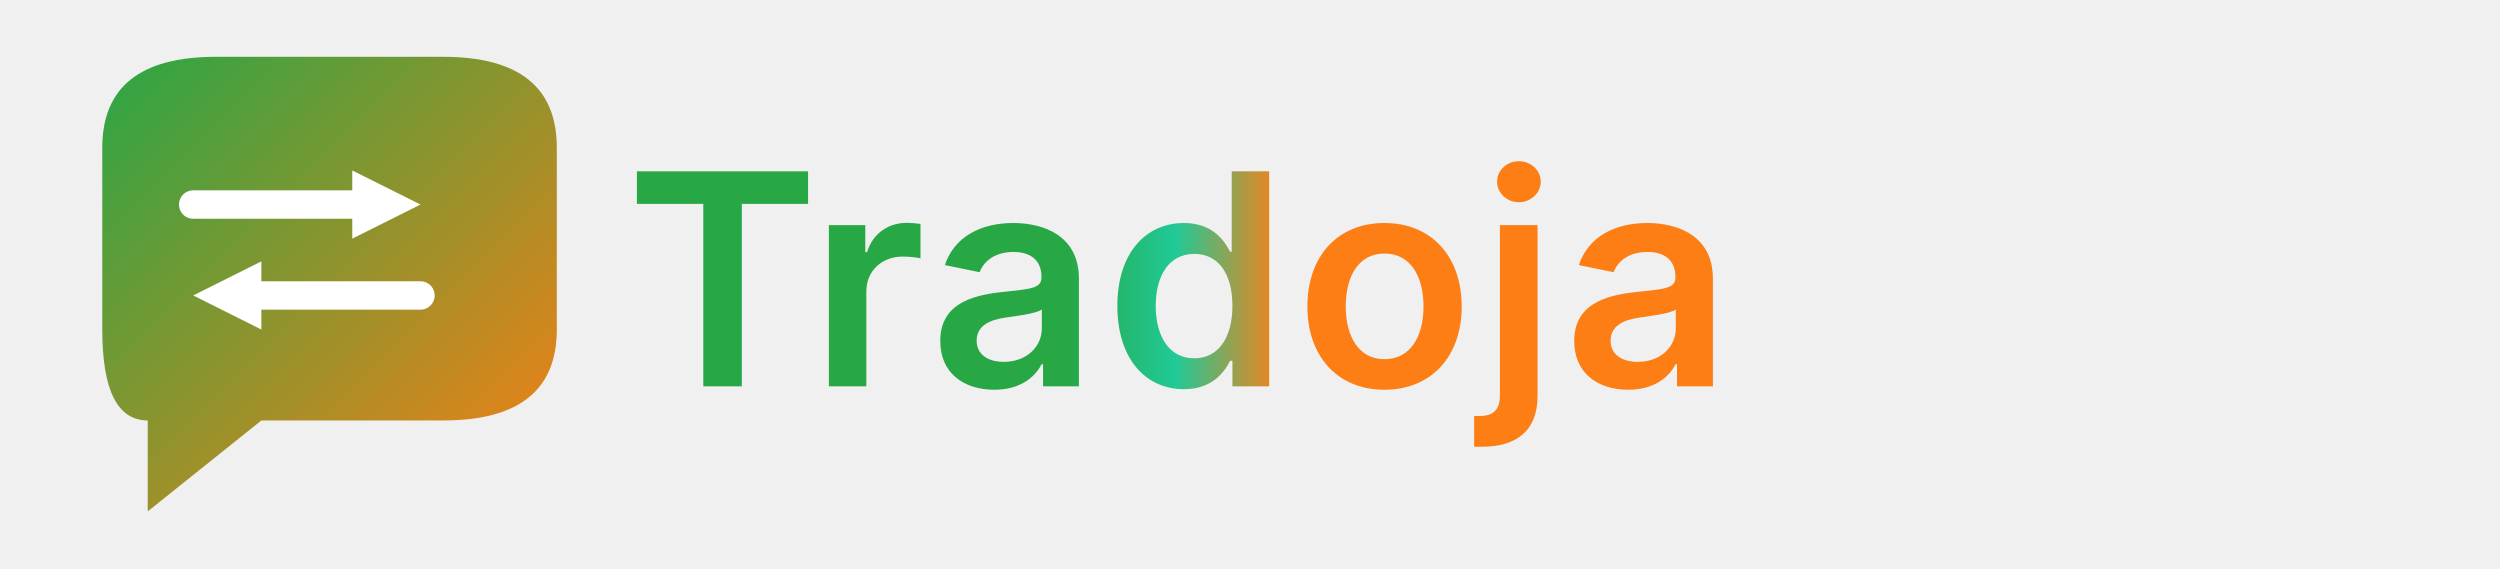
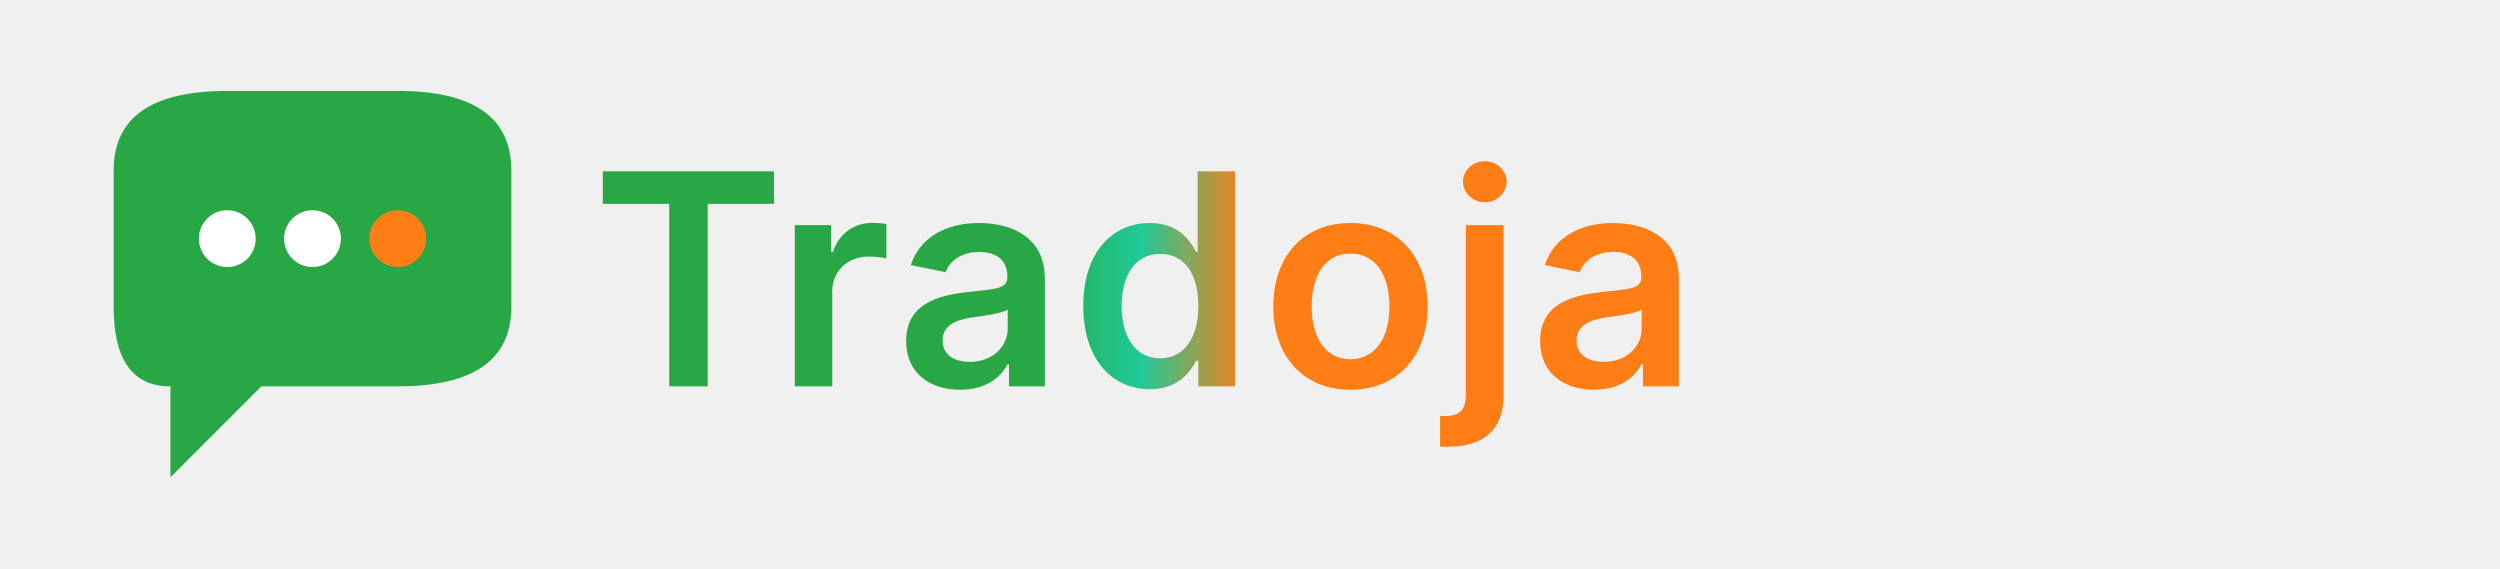
<svg xmlns="http://www.w3.org/2000/svg" viewBox="0 0 220 50" width="220" height="50">
  <defs>
    <linearGradient id="textGradMain" x1="0%" y1="0%" x2="100%" y2="0%">
      <stop offset="0%" style="stop-color:#28a745" />
      <stop offset="40%" style="stop-color:#28a745" />
      <stop offset="50%" style="stop-color:#20c997" />
      <stop offset="60%" style="stop-color:#fd7e14" />
      <stop offset="100%" style="stop-color:#fd7e14" />
    </linearGradient>
-     <linearGradient id="bubbleGradMain" x1="0%" y1="0%" x2="100%" y2="100%">
-       <stop offset="0%" style="stop-color:#28a745" />
-       <stop offset="100%" style="stop-color:#fd7e14" />
-     </linearGradient>
  </defs>
-   <g transform="translate(5, 3)">
-     <path d="M4,10 Q4,2 14,2 L34,2 Q44,2 44,10 L44,26 Q44,34 34,34 L18,34 L8,42 L8,34 Q4,34 4,26 Z" fill="url(#bubbleGradMain)" />
-     <path d="M12,15 L28,15" stroke="white" stroke-width="2.5" stroke-linecap="round" />
-     <polygon points="26,12 32,15 26,18" fill="white" />
-     <path d="M32,23 L16,23" stroke="white" stroke-width="2.5" stroke-linecap="round" />
-     <polygon points="18,20 12,23 18,26" fill="white" />
+   <g transform="translate(5, 5)">
+     <path d="M5,10 Q5,3 15,3 L30,3 Q40,3 40,10 L40,22 Q40,29 30,29 L18,29 L10,37 L10,29 Q5,29 5,22 Z" fill="#28a745" />
+     <circle cx="15" cy="16" r="2.5" fill="white" />
+     <circle cx="22.5" cy="16" r="2.5" fill="white" />
+     <circle cx="30" cy="16" r="2.5" fill="#fd7e14" />
  </g>
-   <text x="55" y="34" font-family="Inter, Segoe UI, sans-serif" font-size="26" font-weight="600" letter-spacing="0.5" fill="url(#textGradMain)">
+   <text x="52" y="34" font-family="Inter, Segoe UI, sans-serif" font-size="26" font-weight="600" letter-spacing="0.5" fill="url(#textGradMain)">
    Tradoja
  </text>
</svg>
